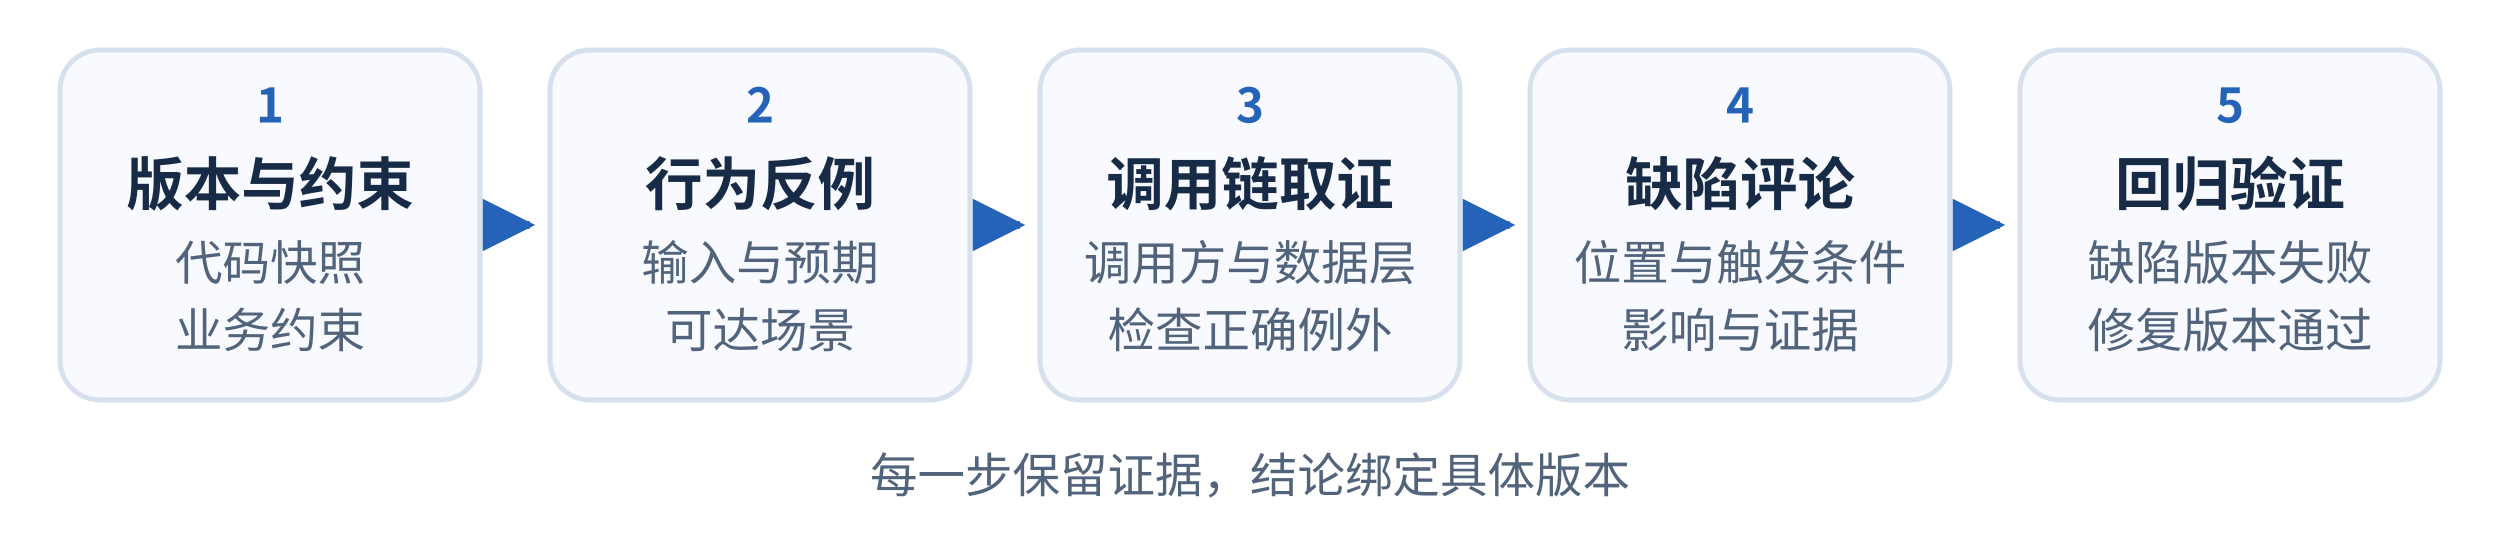
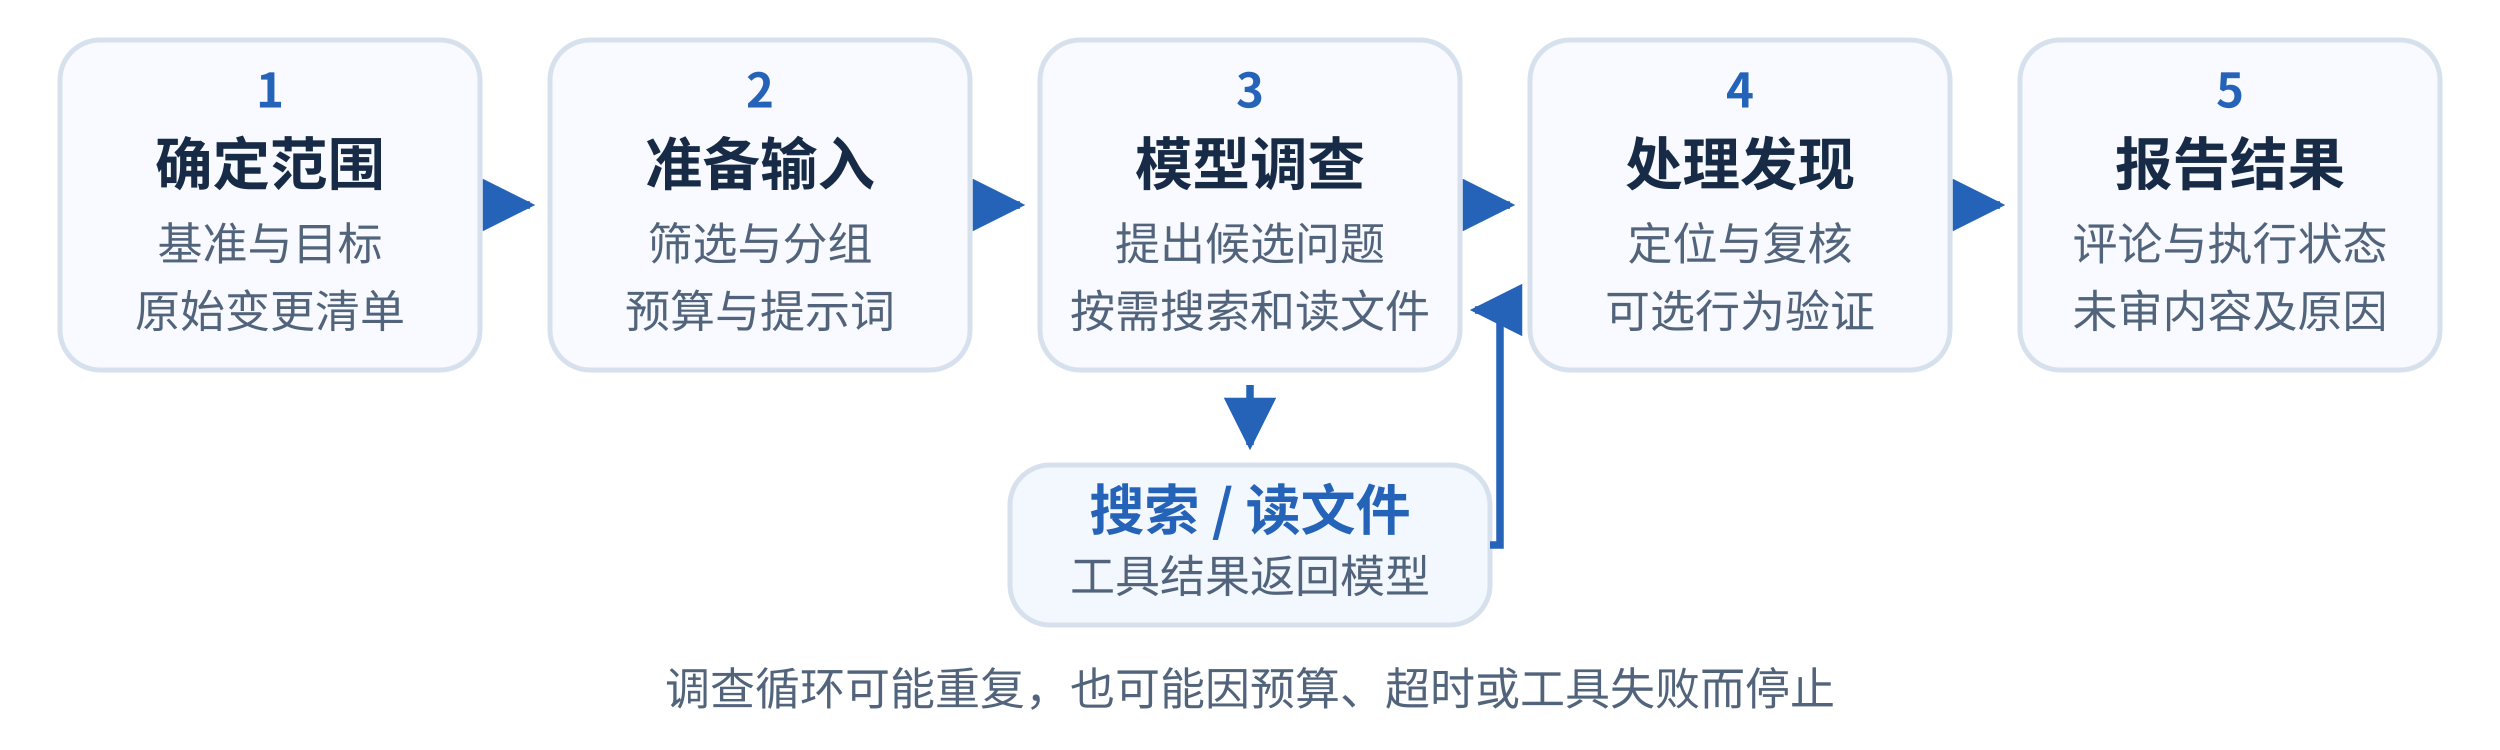
- <svg xmlns="http://www.w3.org/2000/svg" width="1000" height="214" viewBox="0 0 1000 214">
+ <svg xmlns="http://www.w3.org/2000/svg" width="1000" height="300" viewBox="0 0 1000 300">
  <defs>
    <marker id="arrow" viewBox="0 0 10 10" refX="9" refY="5" markerWidth="7" markerHeight="7" orient="auto-start-reverse">
      <path d="M0 0 L10 5 L0 10 z" fill="#2563b8" />
    </marker>
  </defs>
-   <rect width="1000" height="214" fill="#ffffff" />
+   <rect width="1000" height="300" fill="#ffffff" />
  <g font-family="Heiti SC, Noto Sans CJK SC, sans-serif">
-     <rect x="24" y="20" width="168" height="140" rx="16" fill="#f8faff" stroke="#d7e1ee" stroke-width="2" />
-     <text x="108" y="49" font-size="19" fill="#2563b8" font-weight="600" text-anchor="middle">1</text>
-     <text x="108" y="82" font-size="23" fill="#172b46" font-weight="600" text-anchor="middle">版本与约束</text>
-     <text x="108" y="112" font-size="19" fill="#52647b" font-weight="400" text-anchor="middle">代码快照</text>
-     <text x="108" y="139" font-size="19" fill="#52647b" font-weight="400" text-anchor="middle">业务约束</text>
-     <path d="M200 90 L212 90" fill="none" stroke="#2563b8" stroke-width="3" marker-end="url(#arrow)" />
-     <rect x="220" y="20" width="168" height="140" rx="16" fill="#f8faff" stroke="#d7e1ee" stroke-width="2" />
-     <text x="304" y="49" font-size="19" fill="#2563b8" font-weight="600" text-anchor="middle">2</text>
-     <text x="304" y="82" font-size="23" fill="#172b46" font-weight="600" text-anchor="middle">行为反例</text>
-     <text x="304" y="112" font-size="19" fill="#52647b" font-weight="400" text-anchor="middle">输入与预期</text>
-     <text x="304" y="139" font-size="19" fill="#52647b" font-weight="400" text-anchor="middle">可达场景</text>
-     <path d="M396 90 L408 90" fill="none" stroke="#2563b8" stroke-width="3" marker-end="url(#arrow)" />
-     <rect x="416" y="20" width="168" height="140" rx="16" fill="#f8faff" stroke="#d7e1ee" stroke-width="2" />
-     <text x="500" y="49" font-size="19" fill="#2563b8" font-weight="600" text-anchor="middle">3</text>
-     <text x="500" y="82" font-size="23" fill="#172b46" font-weight="600" text-anchor="middle">调用链取证</text>
-     <text x="500" y="112" font-size="19" fill="#52647b" font-weight="400" text-anchor="middle">调用方与数据层</text>
-     <text x="500" y="139" font-size="19" fill="#52647b" font-weight="400" text-anchor="middle">检查正确例外</text>
-     <path d="M592 90 L604 90" fill="none" stroke="#2563b8" stroke-width="3" marker-end="url(#arrow)" />
-     <rect x="612" y="20" width="168" height="140" rx="16" fill="#f8faff" stroke="#d7e1ee" stroke-width="2" />
-     <text x="696" y="49" font-size="19" fill="#2563b8" font-weight="600" text-anchor="middle">4</text>
-     <text x="696" y="82" font-size="23" fill="#172b46" font-weight="600" text-anchor="middle">缺陷评论</text>
-     <text x="696" y="112" font-size="19" fill="#52647b" font-weight="400" text-anchor="middle">位置与触发条件</text>
-     <text x="696" y="139" font-size="19" fill="#52647b" font-weight="400" text-anchor="middle">影响与证据</text>
-     <path d="M788 90 L800 90" fill="none" stroke="#2563b8" stroke-width="3" marker-end="url(#arrow)" />
-     <rect x="808" y="20" width="168" height="140" rx="16" fill="#f8faff" stroke="#d7e1ee" stroke-width="2" />
-     <text x="892" y="49" font-size="19" fill="#2563b8" font-weight="600" text-anchor="middle">5</text>
-     <text x="892" y="82" font-size="23" fill="#172b46" font-weight="600" text-anchor="middle">回归验证</text>
-     <text x="892" y="112" font-size="19" fill="#52647b" font-weight="400" text-anchor="middle">缺陷版本失败</text>
-     <text x="892" y="139" font-size="19" fill="#52647b" font-weight="400" text-anchor="middle">修复版本通过</text>
-     <text x="500" y="197" font-size="19" fill="#52647b" font-weight="400" text-anchor="middle">每一步保留证据，结论绑定具体版本</text>
+     <rect x="24" y="16" width="168" height="132" rx="16" fill="#f8faff" stroke="#d7e1ee" stroke-width="2" />
+     <text x="108" y="43" font-size="19" fill="#2563b8" font-weight="600" text-anchor="middle">1</text>
+     <text x="108" y="74" font-size="23" fill="#172b46" font-weight="600" text-anchor="middle">确定范围</text>
+     <text x="108" y="104" font-size="18" fill="#52647b" font-weight="400" text-anchor="middle">基准与目标</text>
+     <text x="108" y="131" font-size="18" fill="#52647b" font-weight="400" text-anchor="middle">原始变更清单</text>
+     <path d="M200 82 L212 82" fill="none" stroke="#2563b8" stroke-width="3" marker-end="url(#arrow)" />
+     <rect x="220" y="16" width="168" height="132" rx="16" fill="#f8faff" stroke="#d7e1ee" stroke-width="2" />
+     <text x="304" y="43" font-size="19" fill="#2563b8" font-weight="600" text-anchor="middle">2</text>
+     <text x="304" y="74" font-size="23" fill="#172b46" font-weight="600" text-anchor="middle">准备输入</text>
+     <text x="304" y="104" font-size="18" fill="#52647b" font-weight="400" text-anchor="middle">筛选与分组</text>
+     <text x="304" y="131" font-size="18" fill="#52647b" font-weight="400" text-anchor="middle">预算与提示词</text>
+     <path d="M396 82 L408 82" fill="none" stroke="#2563b8" stroke-width="3" marker-end="url(#arrow)" />
+     <rect x="416" y="16" width="168" height="132" rx="16" fill="#f8faff" stroke="#d7e1ee" stroke-width="2" />
+     <text x="500" y="43" font-size="19" fill="#2563b8" font-weight="600" text-anchor="middle">3</text>
+     <text x="500" y="74" font-size="23" fill="#172b46" font-weight="600" text-anchor="middle">模型调查</text>
+     <text x="500" y="104" font-size="18" fill="#52647b" font-weight="400" text-anchor="middle">提出候选问题</text>
+     <text x="500" y="131" font-size="18" fill="#52647b" font-weight="400" text-anchor="middle">按需搜索和读文件</text>
+     <path d="M592 82 L604 82" fill="none" stroke="#2563b8" stroke-width="3" marker-end="url(#arrow)" />
+     <rect x="612" y="16" width="168" height="132" rx="16" fill="#f8faff" stroke="#d7e1ee" stroke-width="2" />
+     <text x="696" y="43" font-size="19" fill="#2563b8" font-weight="600" text-anchor="middle">4</text>
+     <text x="696" y="74" font-size="23" fill="#172b46" font-weight="600" text-anchor="middle">处理发现</text>
+     <text x="696" y="104" font-size="18" fill="#52647b" font-weight="400" text-anchor="middle">定位与复核</text>
+     <text x="696" y="131" font-size="18" fill="#52647b" font-weight="400" text-anchor="middle">可选行为验证</text>
+     <path d="M788 82 L800 82" fill="none" stroke="#2563b8" stroke-width="3" marker-end="url(#arrow)" />
+     <rect x="808" y="16" width="168" height="132" rx="16" fill="#f8faff" stroke="#d7e1ee" stroke-width="2" />
+     <text x="892" y="43" font-size="19" fill="#2563b8" font-weight="600" text-anchor="middle">5</text>
+     <text x="892" y="74" font-size="23" fill="#172b46" font-weight="600" text-anchor="middle">报告结果</text>
+     <text x="892" y="104" font-size="18" fill="#52647b" font-weight="400" text-anchor="middle">评论与执行状态</text>
+     <text x="892" y="131" font-size="18" fill="#52647b" font-weight="400" text-anchor="middle">未审内容及原因</text>
+     <path d="M500 154 L500 178" fill="none" stroke="#2563b8" stroke-width="3" marker-end="url(#arrow)" />
+     <rect x="404" y="186" width="192" height="64" rx="16" fill="#f3f7fe" stroke="#d7e1ee" stroke-width="2" />
+     <text x="500" y="212" font-size="22" fill="#2563b8" font-weight="600" text-anchor="middle">搜索 / 读文件</text>
+     <text x="500" y="237" font-size="18" fill="#52647b" font-weight="400" text-anchor="middle">工具结果返回模型</text>
+     <path d="M596 218 H600 V124 H590" fill="none" stroke="#2563b8" stroke-width="3" marker-end="url(#arrow)" />
+     <text x="500" y="282" font-size="18" fill="#52647b" font-weight="400" text-anchor="middle">调查循环可能重复，也可能因预算、超时或工具失败而停止</text>
  </g>
</svg>
